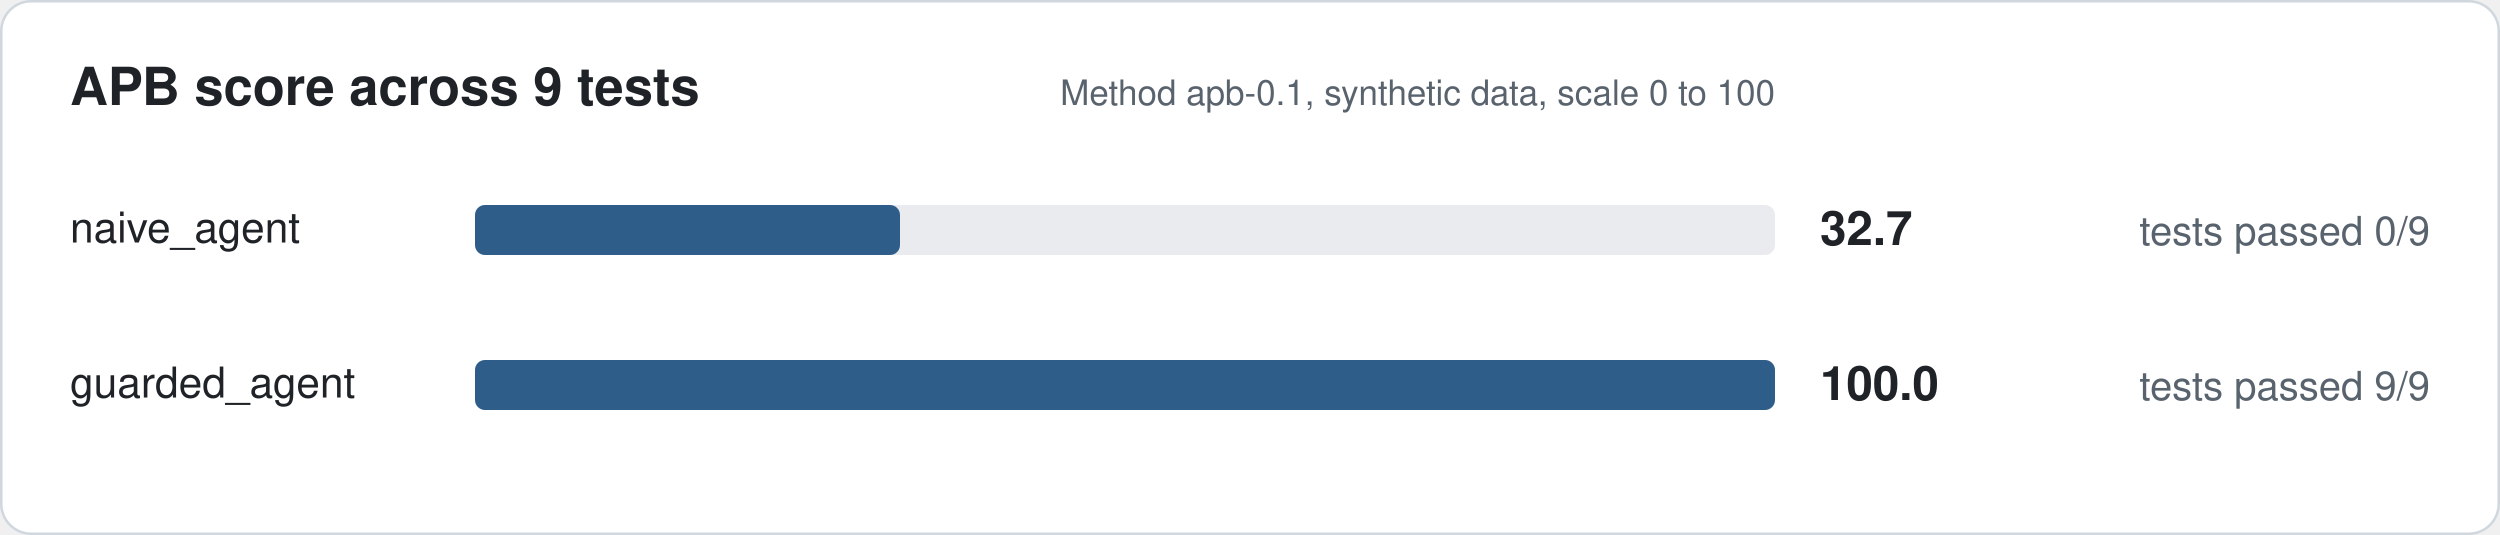
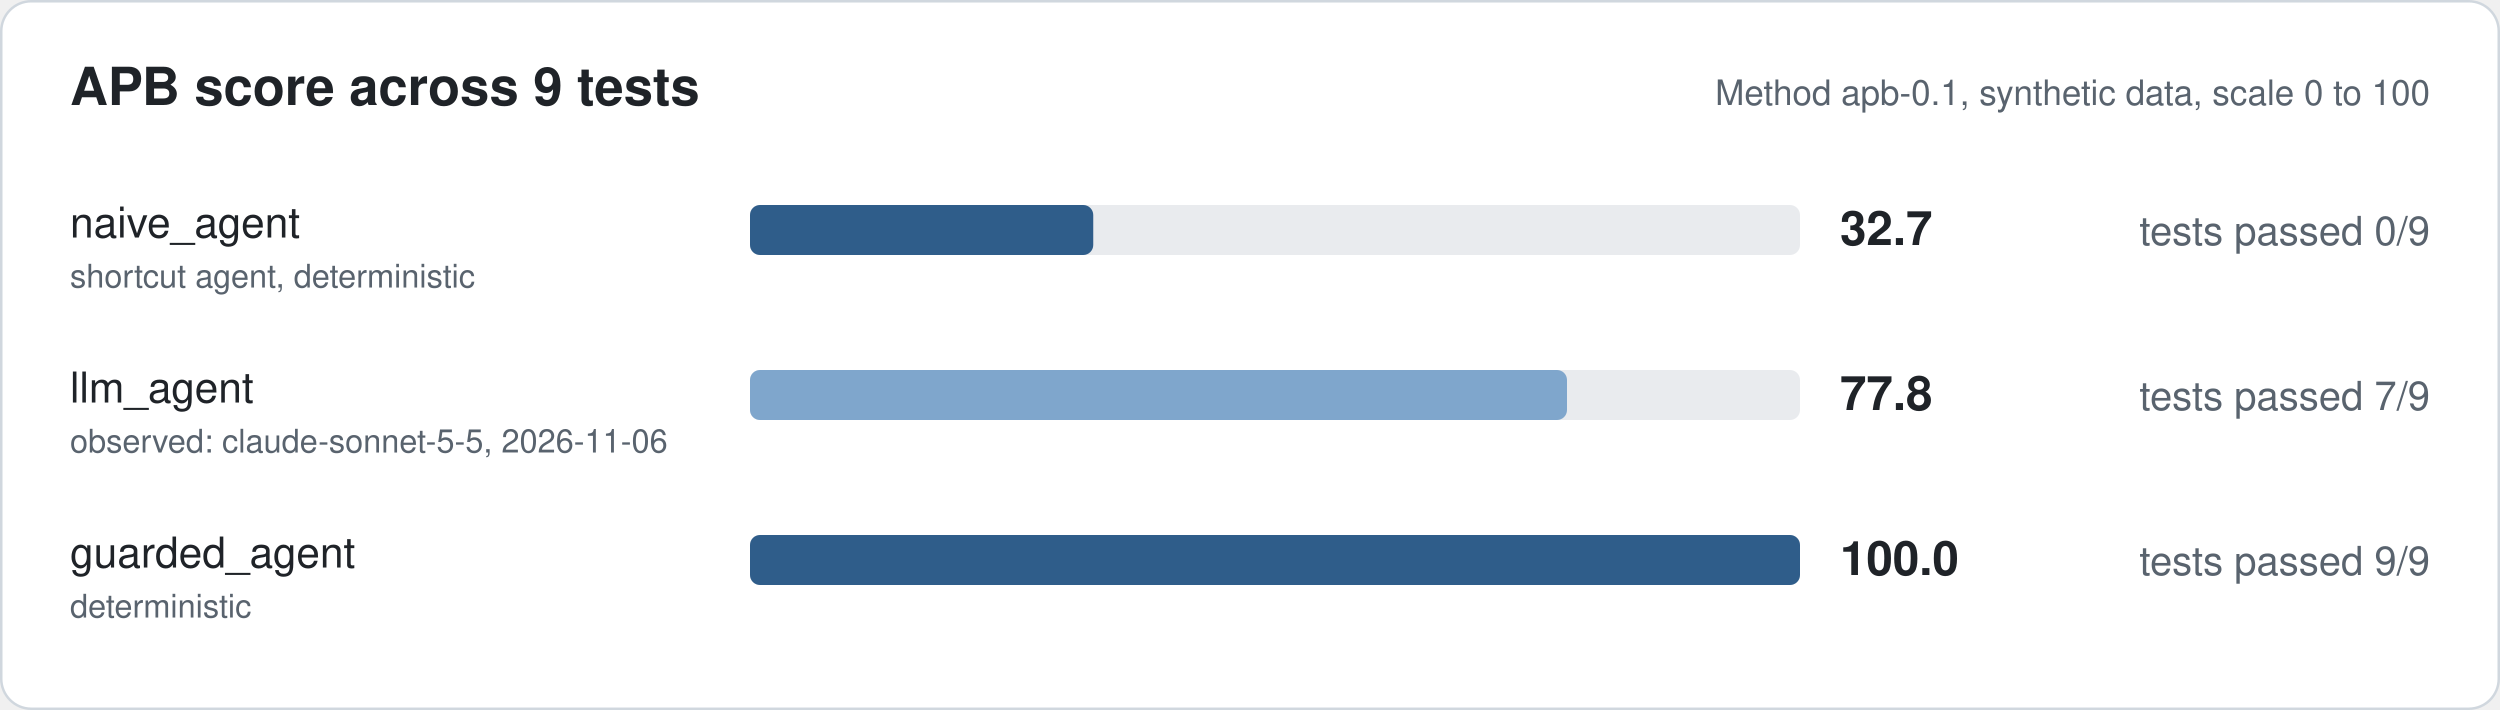
- <svg xmlns="http://www.w3.org/2000/svg" width="1000" height="214" viewBox="0 0 1000 214" role="img" aria-label="APB score across 9 tests" font-family="-apple-system, BlinkMacSystemFont, 'Segoe UI', Helvetica, Arial, sans-serif">
+ <svg xmlns="http://www.w3.org/2000/svg" width="1000" height="284" viewBox="0 0 1000 284" role="img" aria-label="APB score across 9 tests" font-family="-apple-system, BlinkMacSystemFont, 'Segoe UI', Helvetica, Arial, sans-serif">
  <style>
    .bg { fill: #ffffff; stroke: #d0d7de; }
    .ink { fill: #1f2328; }
    .muted { fill: #59636e; }
    .track { fill: #e9ebee; }
    .bar { fill: #2f5d8a; }
+     .observed { fill: #7fa6cc; }
    @media (prefers-color-scheme: dark) {
      .bg { fill: #0d1117; stroke: #3d444d; }
      .ink { fill: #f0f6fc; }
      .muted { fill: #9198a1; }
      .track { fill: #2c3036; }
      .bar { fill: #7fb0dc; }
+       .observed { fill: #47688a; }
    }
  </style>
-   <rect class="bg" x="0.5" y="0.5" width="999" height="213" rx="12" />
+   <rect class="bg" x="0.5" y="0.5" width="999" height="283" rx="12" />
  <text class="ink" x="28" y="42" font-size="21" font-weight="600">APB score across 9 tests</text>
-   <text class="muted" x="710" y="42" text-anchor="end" font-size="14">Method apb-0.1, synthetic data, scale 0 to 100</text>
-   <text class="ink" x="28" y="97" font-size="17">naive_agent</text>
-   <rect class="track" x="190" y="82" width="520" height="20" rx="4" />
-   <rect class="bar" x="190" y="82" width="170.0" height="20" rx="4" />
-   <text class="ink" x="728" y="98" font-size="19" font-weight="600">32.7</text>
+   <text class="muted" x="972" y="42" text-anchor="end" font-size="14">Method apb-0.1, synthetic data, scale 0 to 100</text>
+   <text class="ink" x="28" y="95" font-size="17">naive_agent</text>
+   <text class="muted" x="28" y="115" font-size="13">shortcut agent, deterministic</text>
+   <rect class="track" x="300" y="82" width="420" height="20" rx="4" />
+   <rect class="bar" x="300" y="82" width="137.3" height="20" rx="4" />
+   <text class="ink" x="736" y="98" font-size="19" font-weight="600">32.7</text>
  <text class="muted" x="972" y="98" text-anchor="end" font-size="16">tests passed 0/9</text>
-   <text class="ink" x="28" y="159" font-size="17">guarded_agent</text>
-   <rect class="track" x="190" y="144" width="520" height="20" rx="4" />
-   <rect class="bar" x="190" y="144" width="520.0" height="20" rx="4" />
-   <text class="ink" x="728" y="160" font-size="19" font-weight="600">100.0</text>
-   <text class="muted" x="972" y="160" text-anchor="end" font-size="16">tests passed 9/9</text>
+   <text class="ink" x="28" y="161" font-size="17">llm_agent</text>
+   <text class="muted" x="28" y="181" font-size="13">observed: claude-sonnet-5-5, 2026-11-06</text>
+   <rect class="track" x="300" y="148" width="420" height="20" rx="4" />
+   <rect class="observed" x="300" y="148" width="326.8" height="20" rx="4" />
+   <text class="ink" x="736" y="164" font-size="19" font-weight="600">77.8</text>
+   <text class="muted" x="972" y="164" text-anchor="end" font-size="16">tests passed 7/9</text>
+   <text class="ink" x="28" y="227" font-size="17">guarded_agent</text>
+   <text class="muted" x="28" y="247" font-size="13">deterministic</text>
+   <rect class="track" x="300" y="214" width="420" height="20" rx="4" />
+   <rect class="bar" x="300" y="214" width="420.0" height="20" rx="4" />
+   <text class="ink" x="736" y="230" font-size="19" font-weight="600">100.0</text>
+   <text class="muted" x="972" y="230" text-anchor="end" font-size="16">tests passed 9/9</text>
</svg>
